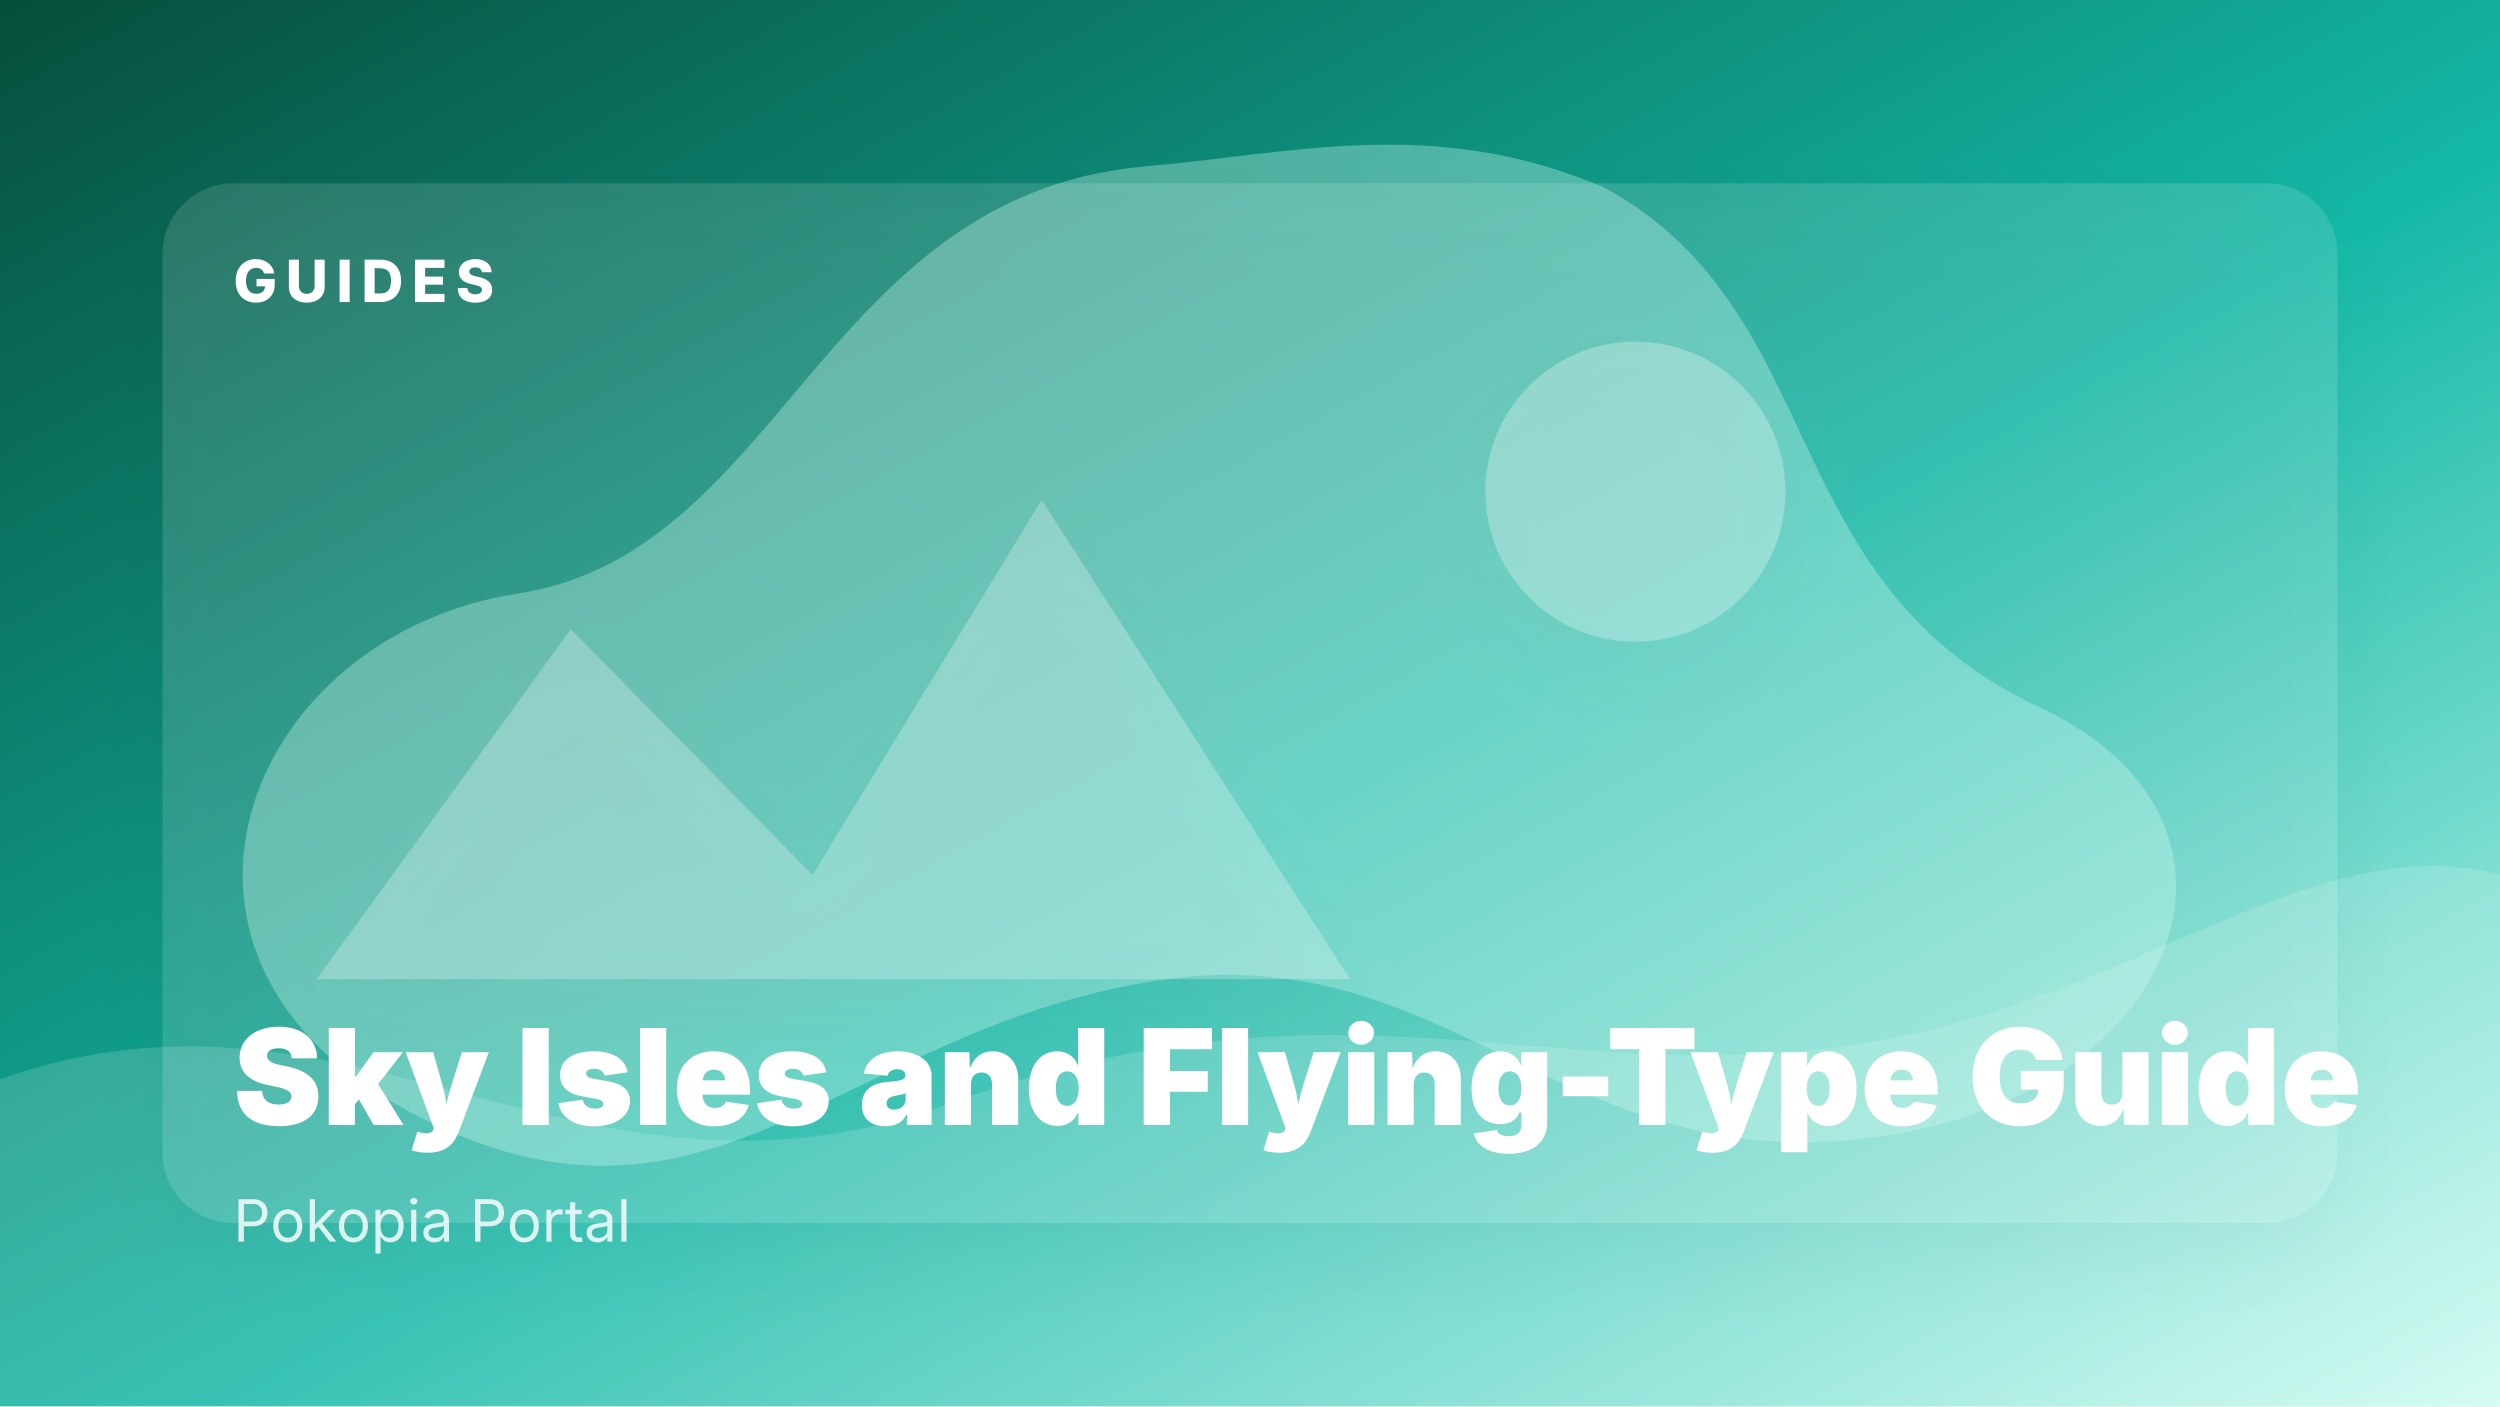
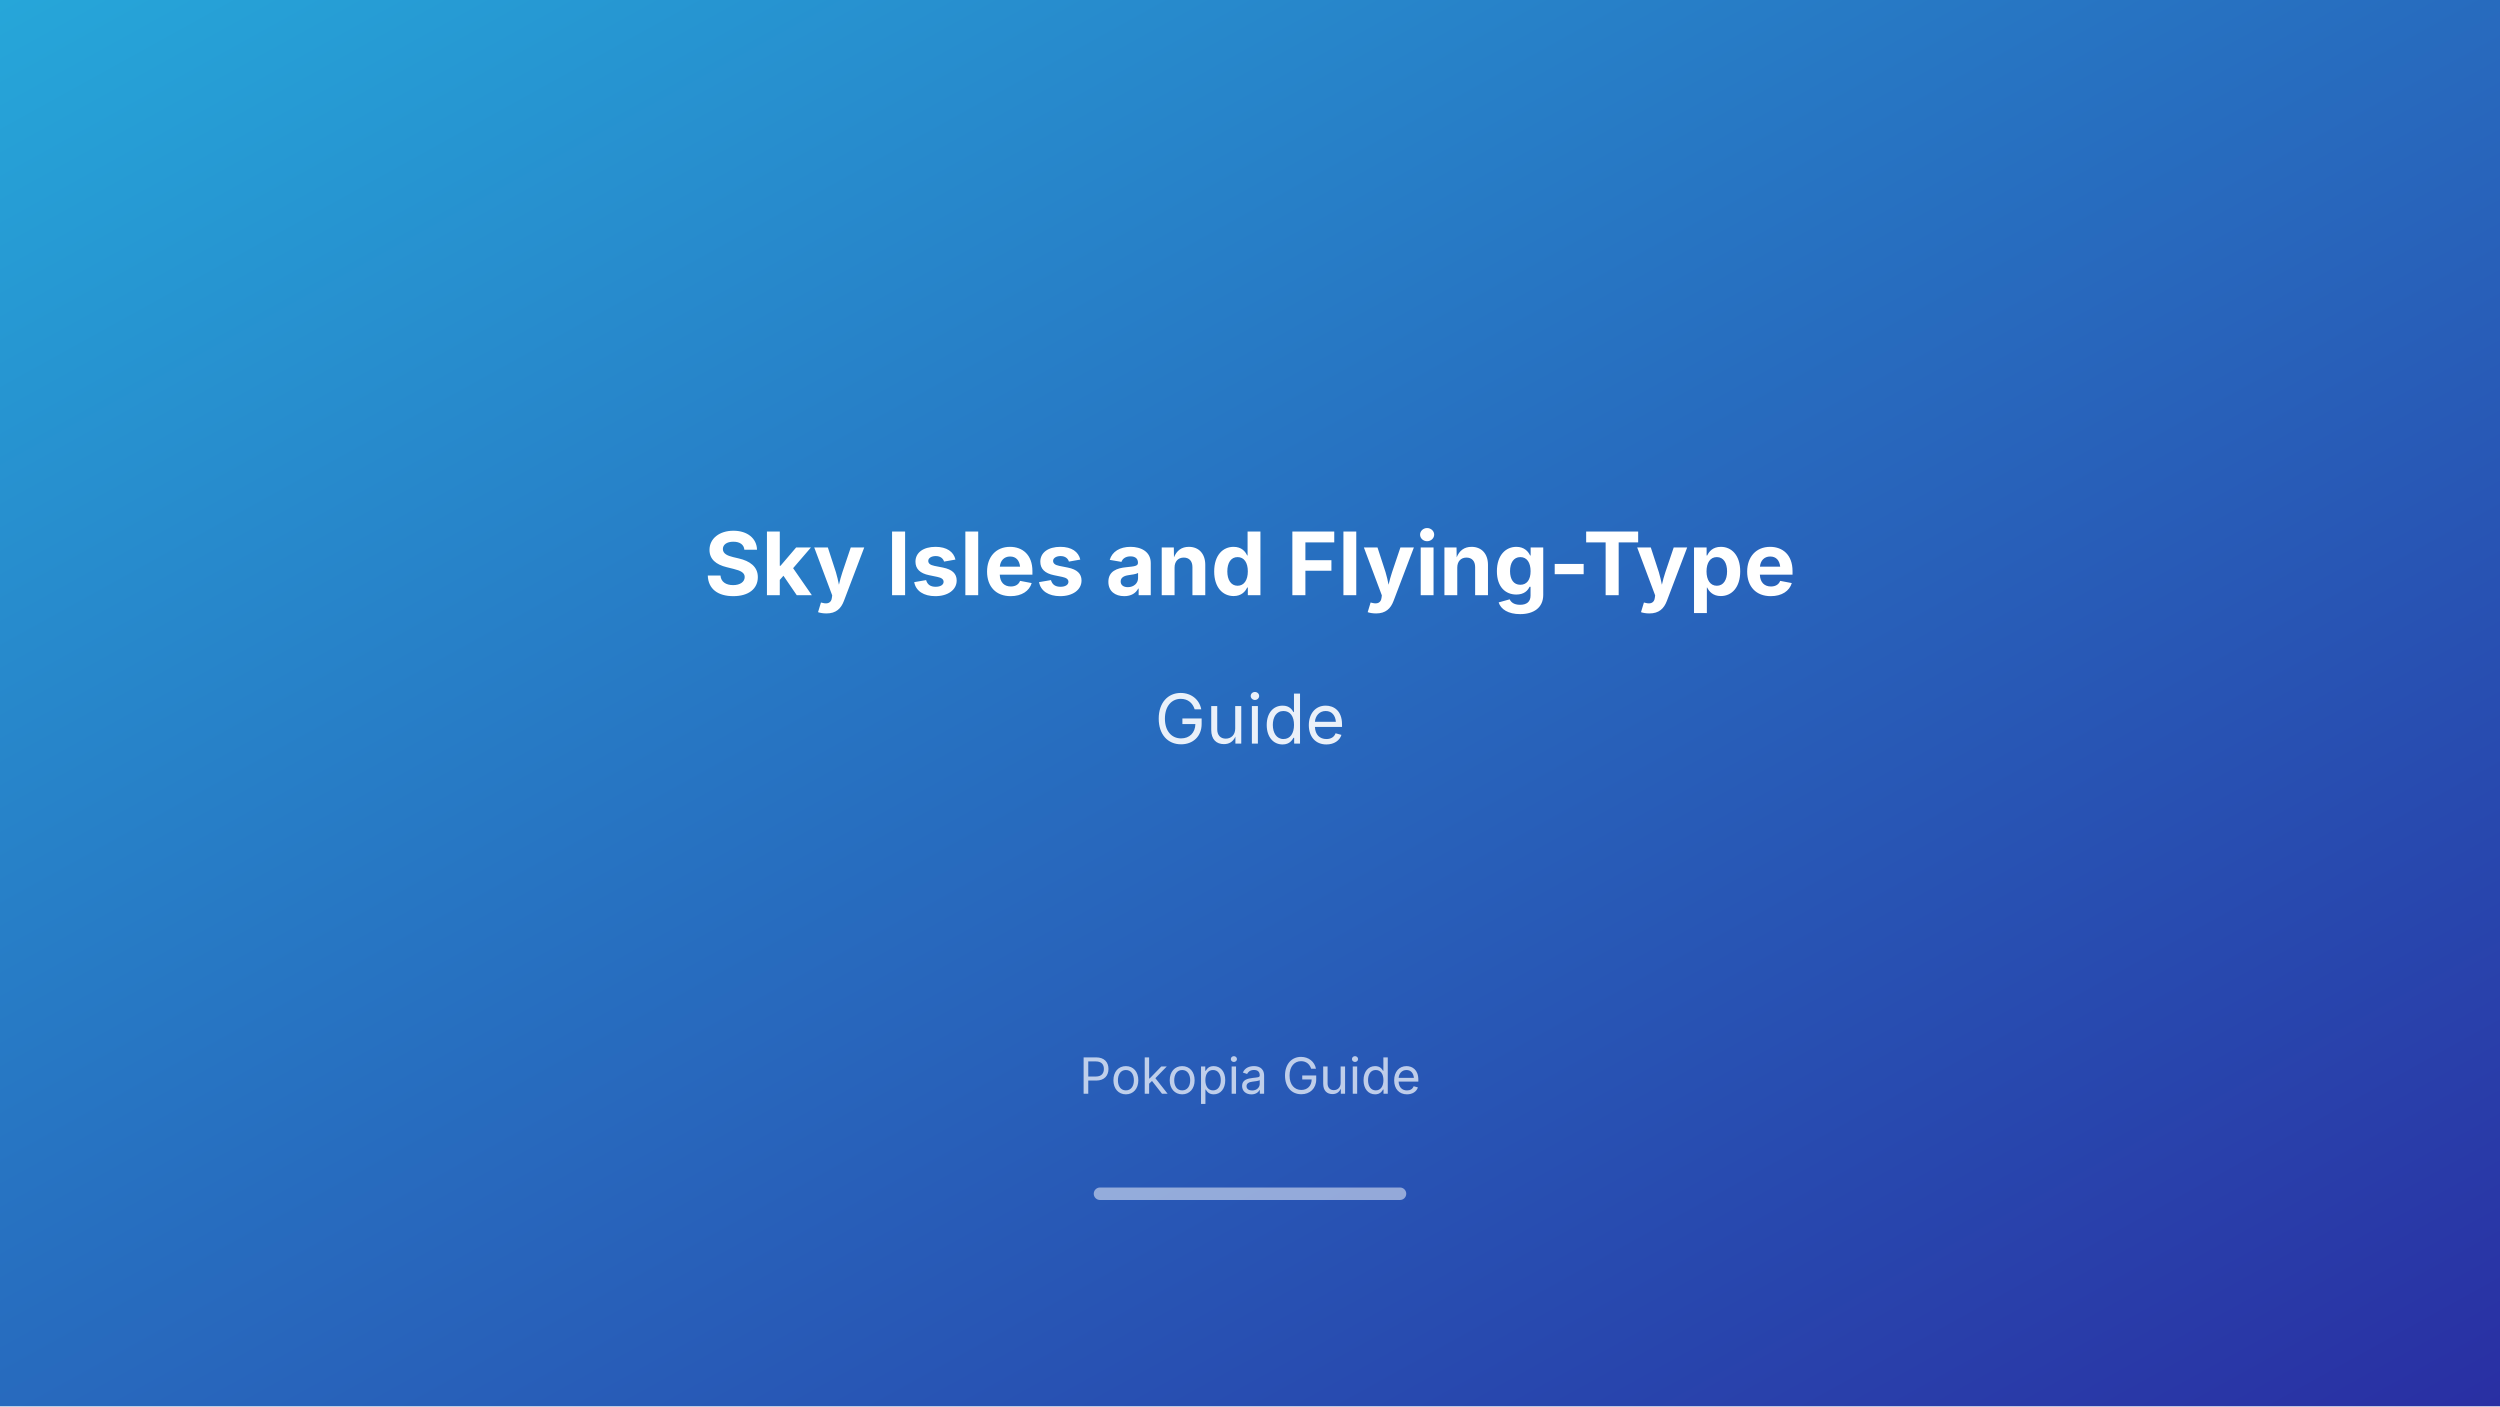
- <svg xmlns="http://www.w3.org/2000/svg" width="1200" height="675" viewBox="0 0 1200 675" role="img" aria-label="Sky Isles and Flying-Type Guide">
+ <svg xmlns="http://www.w3.org/2000/svg" width="800" height="450">
  <defs>
-     <linearGradient id="bg" x1="0" y1="0" x2="1" y2="1">
-       <stop offset="0" stop-color="#064e3b" />
-       <stop offset=".55" stop-color="#14b8a6" />
-       <stop offset="1" stop-color="#ccfbf1" />
+     <linearGradient id="bg" x1="0%" y1="0%" x2="100%" y2="100%">
+       <stop offset="0%" style="stop-color:hsl(197,70%,50%);stop-opacity:1" />
+       <stop offset="100%" style="stop-color:hsl(237,60%,40%);stop-opacity:1" />
    </linearGradient>
-     <filter id="soft" x="-20%" y="-20%" width="140%" height="140%">
-       <feDropShadow dx="0" dy="18" stdDeviation="18" flood-color="#000" flood-opacity=".22" />
-     </filter>
  </defs>
-   <rect width="1200" height="675" fill="url(#bg)" />
-   <path d="M0 518 C170 458 278 594 455 530 C658 456 760 535 928 494 C1040 466 1120 398 1200 420 L1200 675 L0 675Z" fill="#ffffff" opacity=".16" />
-   <path d="M770 90 C880 150 850 280 980 340 C1090 392 1050 510 930 540 C760 582 705 450 560 470 C402 492 340 615 190 530 C58 455 120 305 248 285 C375 266 394 95 548 80 C620 74 688 55 770 90Z" fill="#ccfbf1" opacity=".34" />
-   <g filter="url(#soft)">
-     <rect x="78" y="88" width="1044" height="499" rx="34" fill="#ffffff" opacity=".13" />
-     <path d="M152 470 L274 302 L390 420 L500 240 L648 470Z" fill="#ffffff" opacity=".26" />
-     <circle cx="785" cy="236" r="72" fill="#ffffff" opacity=".28" />
-   </g>
-   <text x="112" y="145" fill="#fff" font-family="Inter,Segoe UI,Arial,sans-serif" font-size="28" font-weight="800" letter-spacing="4">GUIDES</text>
-   <text x="112" y="540" fill="#fff" font-family="Inter,Segoe UI,Arial,sans-serif" font-size="64" font-weight="900">Sky Isles and Flying-Type Guide</text>
-   <text x="112" y="596" fill="#fff" opacity=".82" font-family="Inter,Segoe UI,Arial,sans-serif" font-size="28">Pokopia Portal</text>
+   <rect width="800" height="450" fill="url(#bg)" />
+   <text x="400" y="180" font-family="system-ui, -apple-system, sans-serif" font-size="28" font-weight="bold" fill="white" text-anchor="middle" dominant-baseline="middle">
+     Sky Isles and Flying-Type
+   </text>
+   <text x="400" y="230" font-family="system-ui, -apple-system, sans-serif" font-size="22" fill="rgba(255,255,255,0.9)" text-anchor="middle" dominant-baseline="middle">
+     Guide
+   </text>
+   <text x="400" y="350" font-family="system-ui, -apple-system, sans-serif" font-size="16" fill="rgba(255,255,255,0.7)" text-anchor="middle">
+     Pokopia Guide
+   </text>
+   <rect x="350" y="380" width="100" height="4" rx="2" fill="rgba(255,255,255,0.5)" />
</svg>
